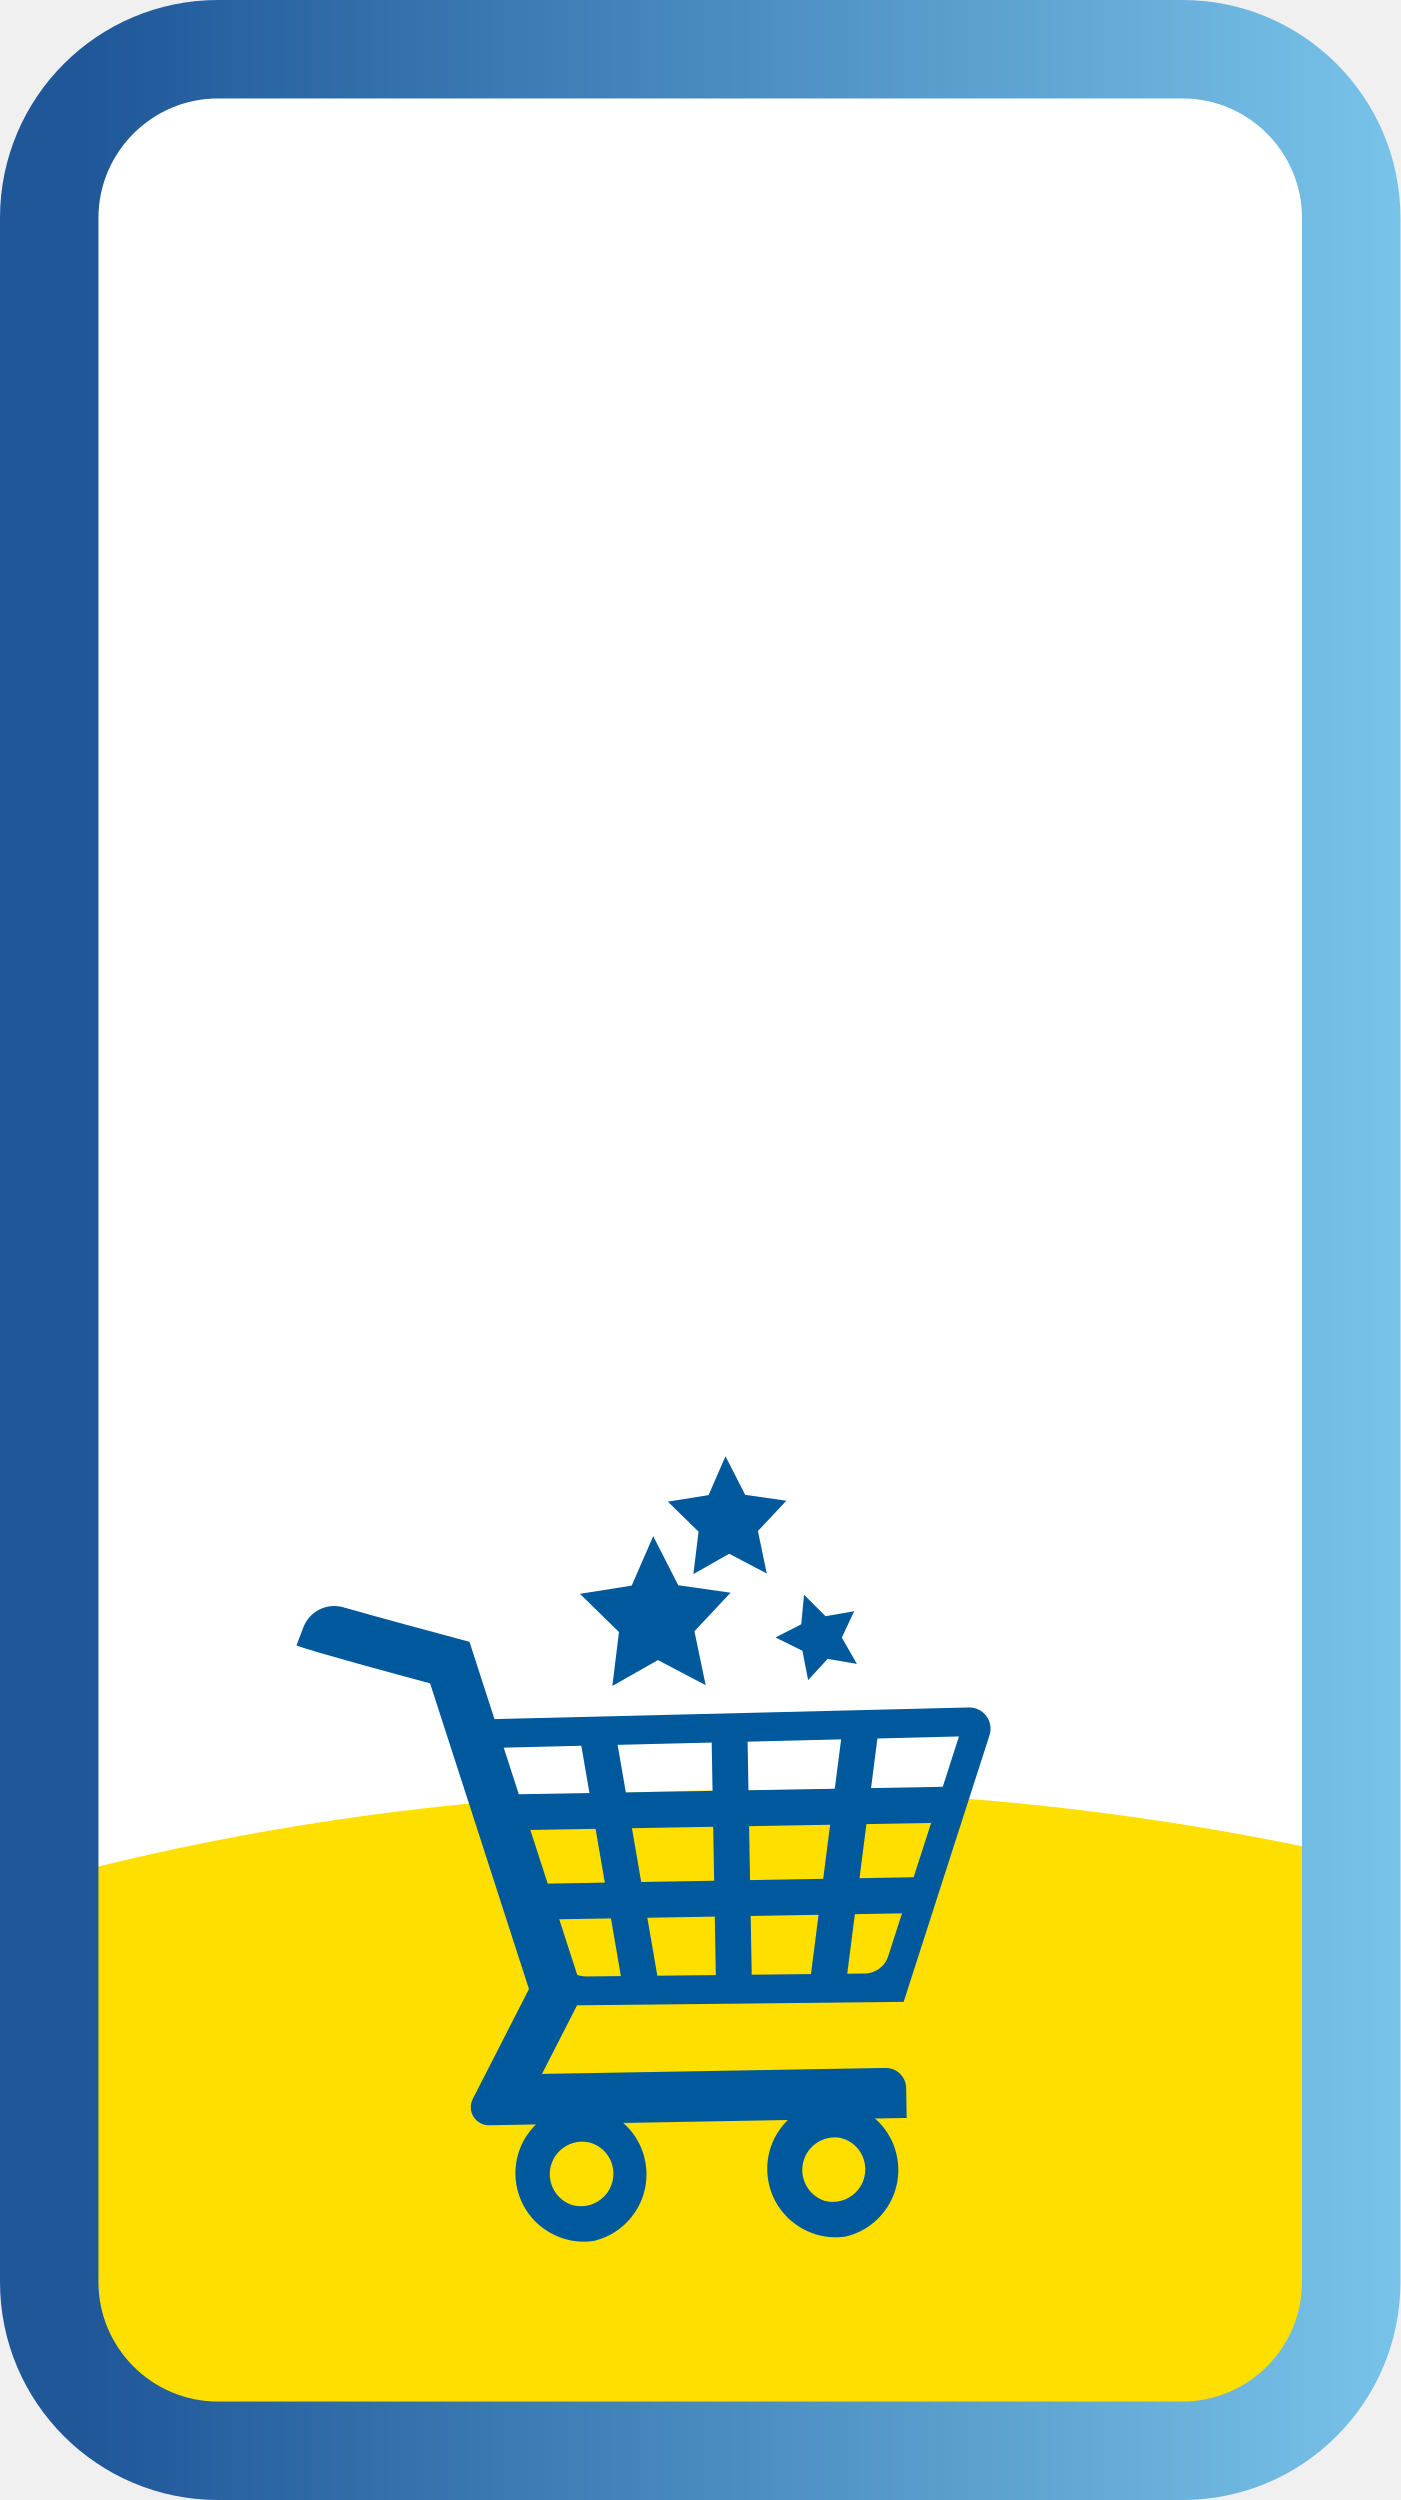
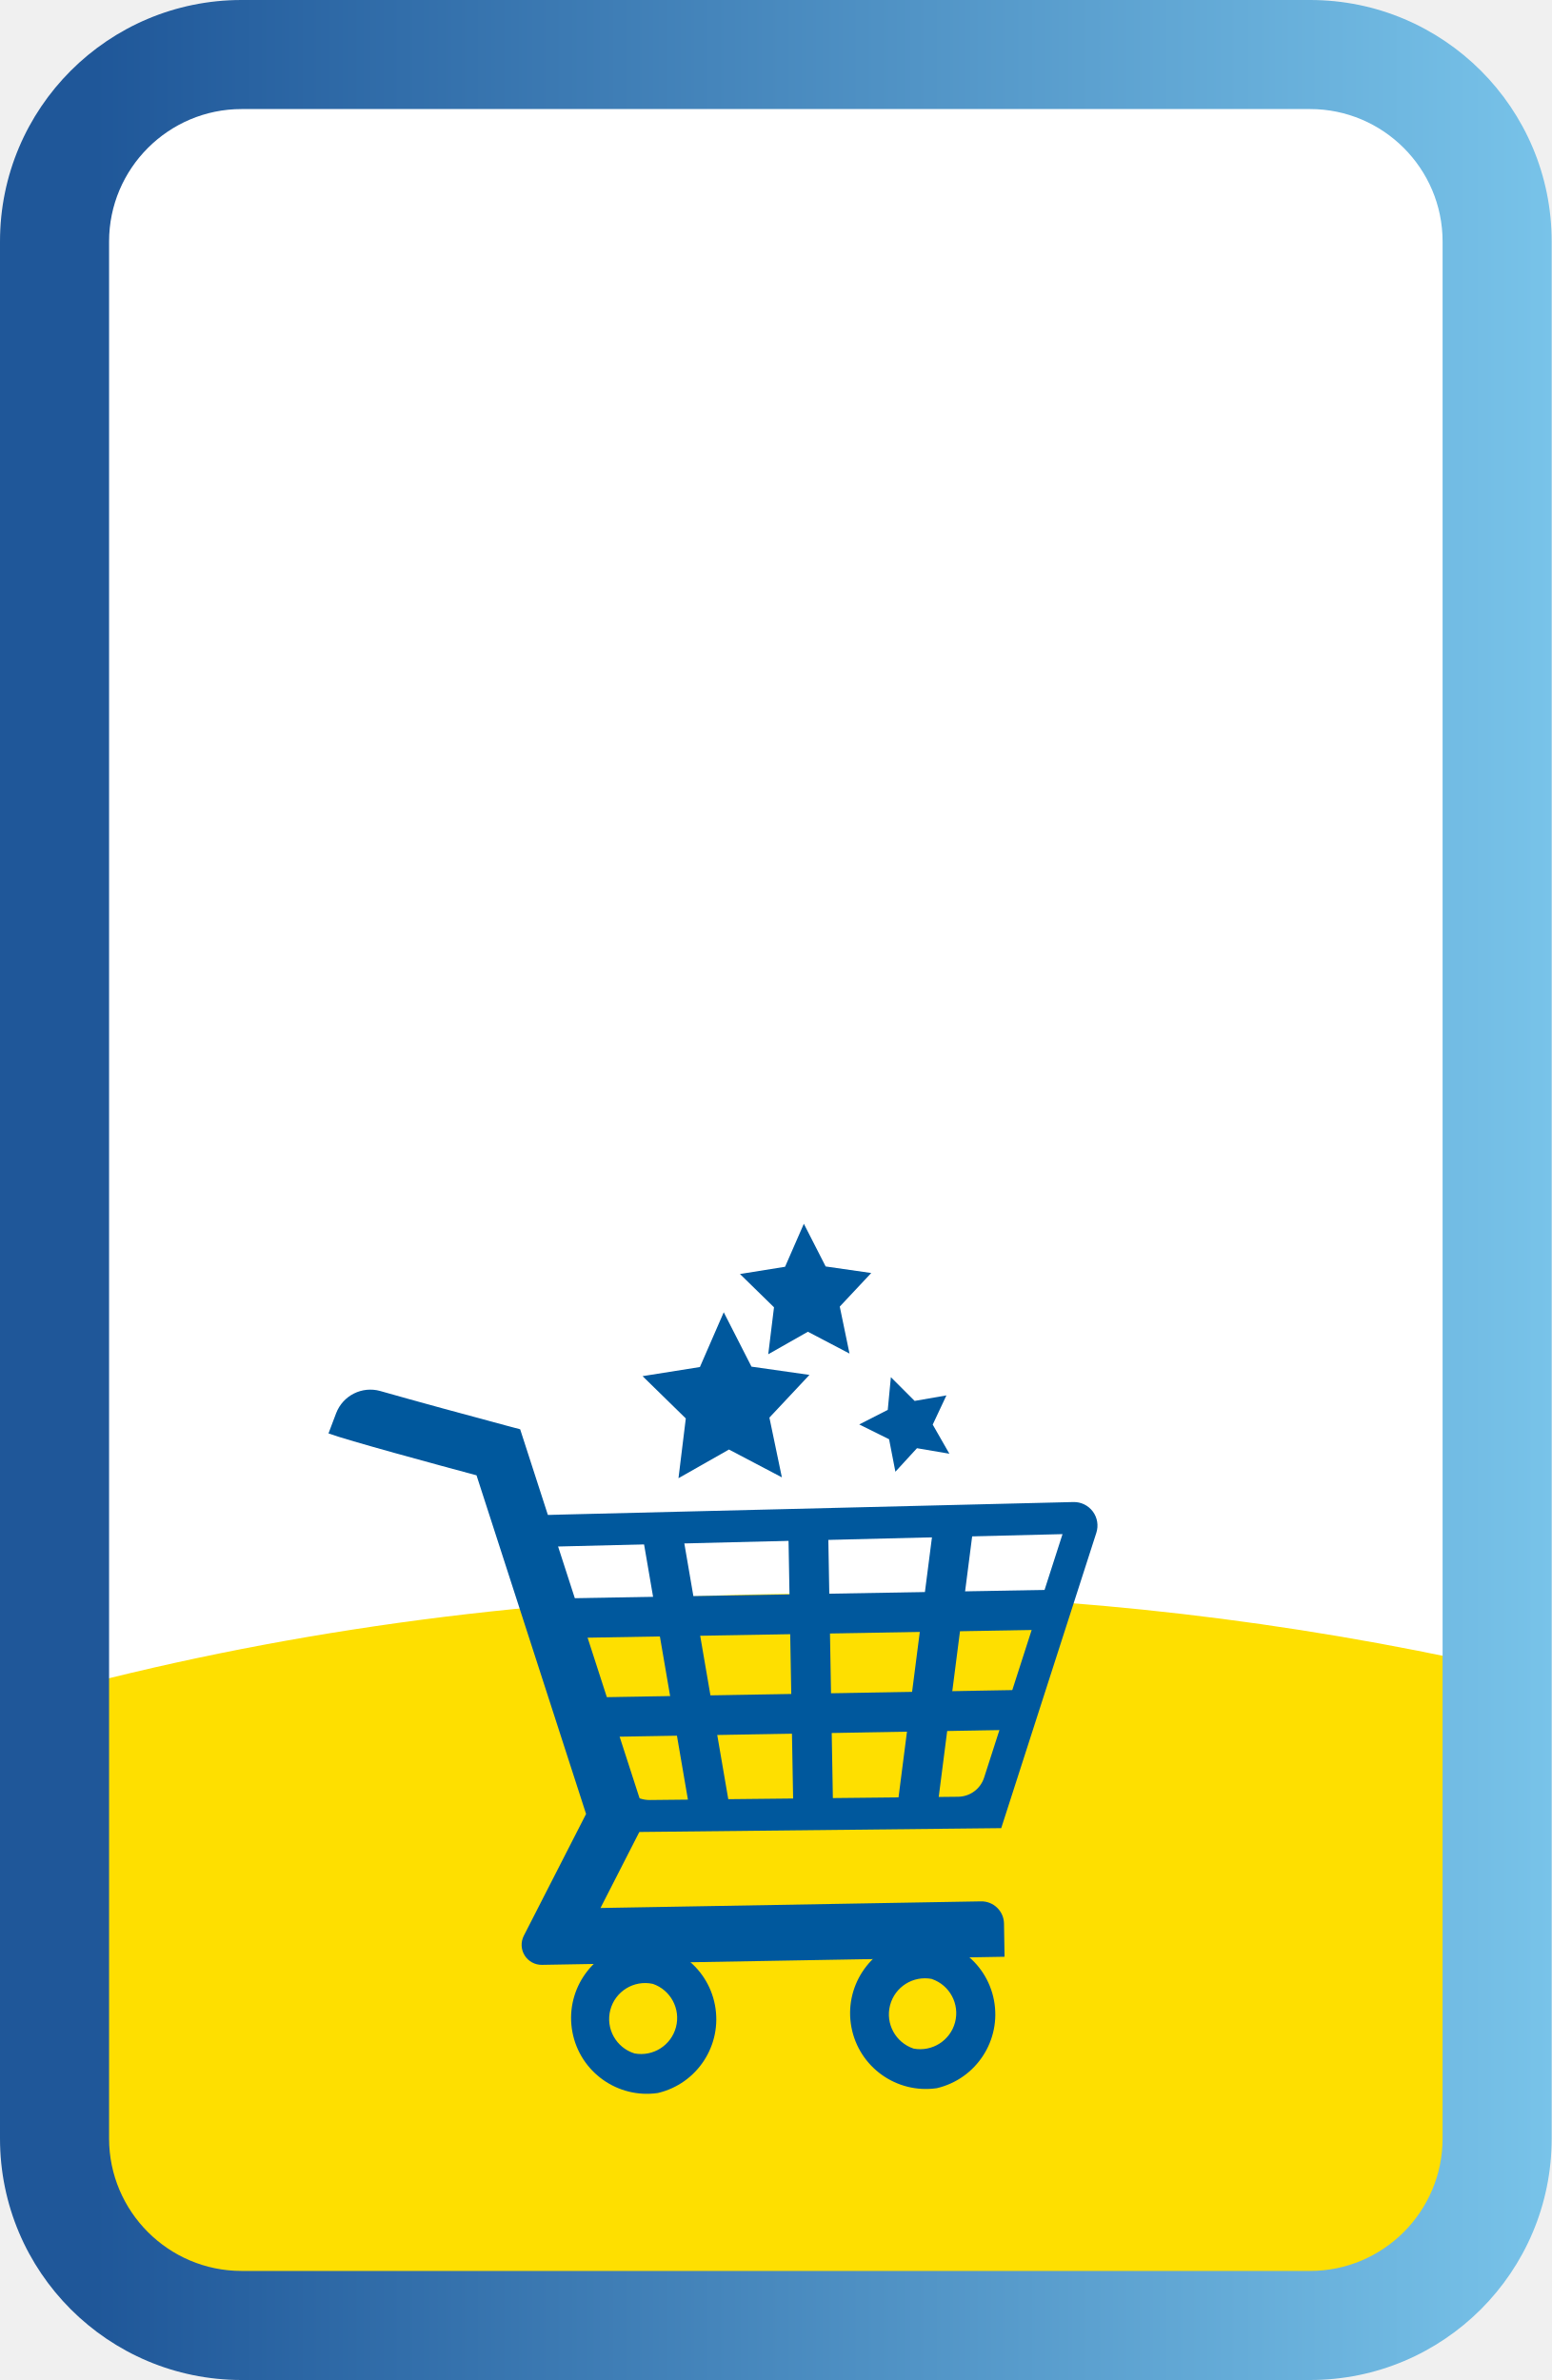
- <svg xmlns="http://www.w3.org/2000/svg" id="Layer_1" version="1.1" viewBox="0 0 199.15 355.51">
+ <svg xmlns="http://www.w3.org/2000/svg" id="Layer_1" version="1.1" viewBox="0 0 199.15 305.51">
  <defs>
-     <linearGradient id="linear-gradient" x1="0" x2="199.15" y1="180.24" y2="180.24" gradientTransform="translate(0 358) scale(1 -1)" gradientUnits="userSpaceOnUse">
+     <linearGradient id="linear-gradient" x1="0" x2="199.15" y1="874.76" y2="874.76" gradientTransform="translate(0 -722)" gradientUnits="userSpaceOnUse">
      <stop offset="0" stop-color="#1f5799" />
      <stop offset=".06" stop-color="#1f5799" />
      <stop offset="1" stop-color="#78c3e9" />
      <stop offset="1" stop-color="#78c3e9" />
    </linearGradient>
    <clipPath id="clippath">
-       <path fill="none" d="M31.66 263.4a66.85 66.85 0 1 0 133.7 0 66.85 66.85 0 0 0-133.7 0Z" />
+       <path fill="none" d="M31.66 213.4a66.85 66.85 0 1 0 133.7 0 66.85 66.85 0 0 0-133.7 0Z" />
    </clipPath>
  </defs>
-   <rect width="183.21" height="335" x="8" y="10.22" fill="#fff" rx="26" ry="26" />
-   <path fill="#fedf00" d="M42.42 349.98h113.51a31 31 0 0 0 31-31v-56.07a389.99 389.99 0 0 0-80.97-8.34c-33.48 0-65.4 4.09-94.53 11.5v52.9a31 31 0 0 0 31 31Z" />
-   <path fill="url(#linear-gradient)" d="M168.15 14c9.37 0 17 7.63 17 17v293.51c0 9.37-7.63 17-17 17H31c-9.37 0-17-7.63-17-17V31c0-9.37 7.63-17 17-17h137.15m0-14H31A31 31 0 0 0 0 31v293.51a31 31 0 0 0 31 31h137.15a31 31 0 0 0 31-31V31a31 31 0 0 0-31-31Z" />
+   <rect width="183.21" height="285" x="8" y="10.22" fill="#fff" rx="26" ry="26" />
+   <path fill="#fedf00" d="M42.42 299.98h113.51a31 31 0 0 0 31-31v-56.07a389.92 389.92 0 0 0-80.97-8.34c-33.48 0-65.4 4.09-94.53 11.5v52.9a31 31 0 0 0 31 31Z" />
+   <path fill="url(#linear-gradient)" d="M168.15 14c9.37 0 17 7.63 17 17v243.51c0 9.37-7.63 17-17 17H31c-9.37 0-17-7.63-17-17V31c0-9.37 7.63-17 17-17h137.15m0-14H31A31 31 0 0 0 0 31v243.51a31 31 0 0 0 31 31h137.15a31 31 0 0 0 31-31V31a31 31 0 0 0-31-31Z" />
  <g clip-path="url(#clippath)">
    <g fill="#00589d">
-       <path d="m98.75 231.97 5.14-5.48-7.44-1.06-3.56-6.98-3.06 7.03-7.36 1.17 5.55 5.43-.94 7.67 6.48-3.68 6.79 3.57-1.6-7.67z" />
-       <path d="m107.78 217.72 4.04-4.31-5.85-.84-2.8-5.48-2.41 5.52-5.79.93 4.37 4.27-.74 6.03 5.09-2.89 5.34 2.8-1.25-6.03z" />
-       <path d="m128.5 284.67-50.88.54-13.75-40.59 73.89-1.81a3.02 3.02 0 0 1 2.95 3.95l-12.21 37.92Zm-45.08-3.61 39.56-.42c1.52-.02 2.85-1 3.32-2.44l10.07-31.27-66.84 1.64 10.09 29.79a3.97 3.97 0 0 0 3.81 2.7" />
-       <path d="m128.93 301.18-59.37 1.04a2.57 2.57 0 0 1-2.33-3.74l7.99-15.63-14.06-43.47c-4.85-1.3-16.76-4.53-19-5.38l.98-2.59a4.7 4.7 0 0 1 5.67-2.85c4.45 1.27 11.36 3.15 16.07 4.41l1.88.5 16.17 49.98-5.86 11.47 48.83-.85a2.9 2.9 0 0 1 2.96 2.86l.07 4.24Z" />
-       <path d="M84.43 318.67a9.73 9.73 0 0 1-3.63-19.1 9.73 9.73 0 0 1 3.63 19.1m-.65-14.01a4.62 4.62 0 0 0-2.34 8.93 4.63 4.63 0 0 0 5.6-5.8 4.55 4.55 0 0 0-3.25-3.13" />
-       <path d="M120.24 318.05a9.73 9.73 0 0 1-3.63-19.1 9.73 9.73 0 0 1 3.63 19.1m-.64-14.02a4.63 4.63 0 0 0-2.34 8.94 4.63 4.63 0 0 0 5.6-5.8 4.55 4.55 0 0 0-3.25-3.13" />
-       <path d="m70.93 255.2 63.72-1.12.1 5.11-63.73 1.11z" />
-       <path d="m82.21 245.6 5.04-.86 6.48 37.72-5.04.87z" />
-       <path d="m101.15 244.66 5.11-.09.67 38.27-5.1.09z" />
-       <path d="m115.14 282.13 4.88-37.96 5.06.65-4.87 37.96z" />
-       <path d="m73.49 267.93 57.59-1 .09 5.1-57.6 1z" />
+       <path d="m98.75 181.97 5.14-5.48-7.44-1.06-3.56-6.98-3.06 7.03-7.36 1.17 5.55 5.43-.94 7.67 6.48-3.68 6.79 3.57-1.6-7.67Z" />
+       <path d="m107.78 167.72 4.04-4.31-5.85-.84-2.8-5.48-2.41 5.52-5.79.93 4.37 4.27-.74 6.03 5.09-2.89 5.34 2.8-1.25-6.03Z" />
+       <path d="m128.5 234.67-50.88.54-13.75-40.59 73.89-1.81a3.02 3.02 0 0 1 2.95 3.95l-12.21 37.92Zm-45.08-3.61 39.56-.42c1.52-.02 2.85-1 3.32-2.44l10.07-31.27-66.84 1.64 10.09 29.79a3.97 3.97 0 0 0 3.81 2.7" />
+       <path d="m128.93 251.18-59.37 1.04a2.57 2.57 0 0 1-2.33-3.74l7.99-15.63-14.06-43.47c-4.85-1.3-16.76-4.53-19-5.38l.98-2.59a4.7 4.7 0 0 1 5.67-2.85c4.45 1.27 11.36 3.15 16.07 4.41l1.88.5 16.17 49.98-5.86 11.47 48.83-.85a2.9 2.9 0 0 1 2.96 2.84v.02l.07 4.24Z" />
+       <path d="M84.43 268.67a9.73 9.73 0 0 1-3.63-19.1 9.73 9.73 0 0 1 3.63 19.1m-.65-14.01a4.62 4.62 0 0 0-2.34 8.93 4.63 4.63 0 0 0 2.35-8.93" />
+       <path d="M120.24 268.05a9.73 9.73 0 0 1-3.63-19.1 9.73 9.73 0 0 1 3.63 19.1m-.64-14.02a4.63 4.63 0 0 0-2.34 8.94 4.63 4.63 0 0 0 2.35-8.93" />
+       <path d="m70.93 205.2 63.72-1.12.1 5.11-63.73 1.11-.09-5.1Z" />
+       <path d="m82.21 195.6 5.04-.86 6.48 37.72-5.04.87-6.48-37.73Z" />
+       <path d="m101.15 194.66 5.11-.09.67 38.27-5.1.09-.68-38.27Z" />
+       <path d="m115.14 232.13 4.88-37.96 5.06.65-4.87 37.96-5.07-.65Z" />
+       <path d="m73.49 217.93 57.59-1 .09 5.1-57.6 1-.08-5.1Z" />
    </g>
  </g>
-   <path fill="#00589d" d="m119.71 232.87 1.76-3.75-4.08.71-3.05-3.05-.4 4.2-3.66 1.87 3.83 1.9.81 4.17 2.77-3.02 4.16.71-2.14-3.74z" />
+   <path fill="#00589d" d="m119.71 182.87 1.76-3.75-4.08.71-3.05-3.05-.4 4.2-3.66 1.87 3.83 1.9.81 4.17 2.77-3.02 4.16.71-2.14-3.74Z" />
</svg>
